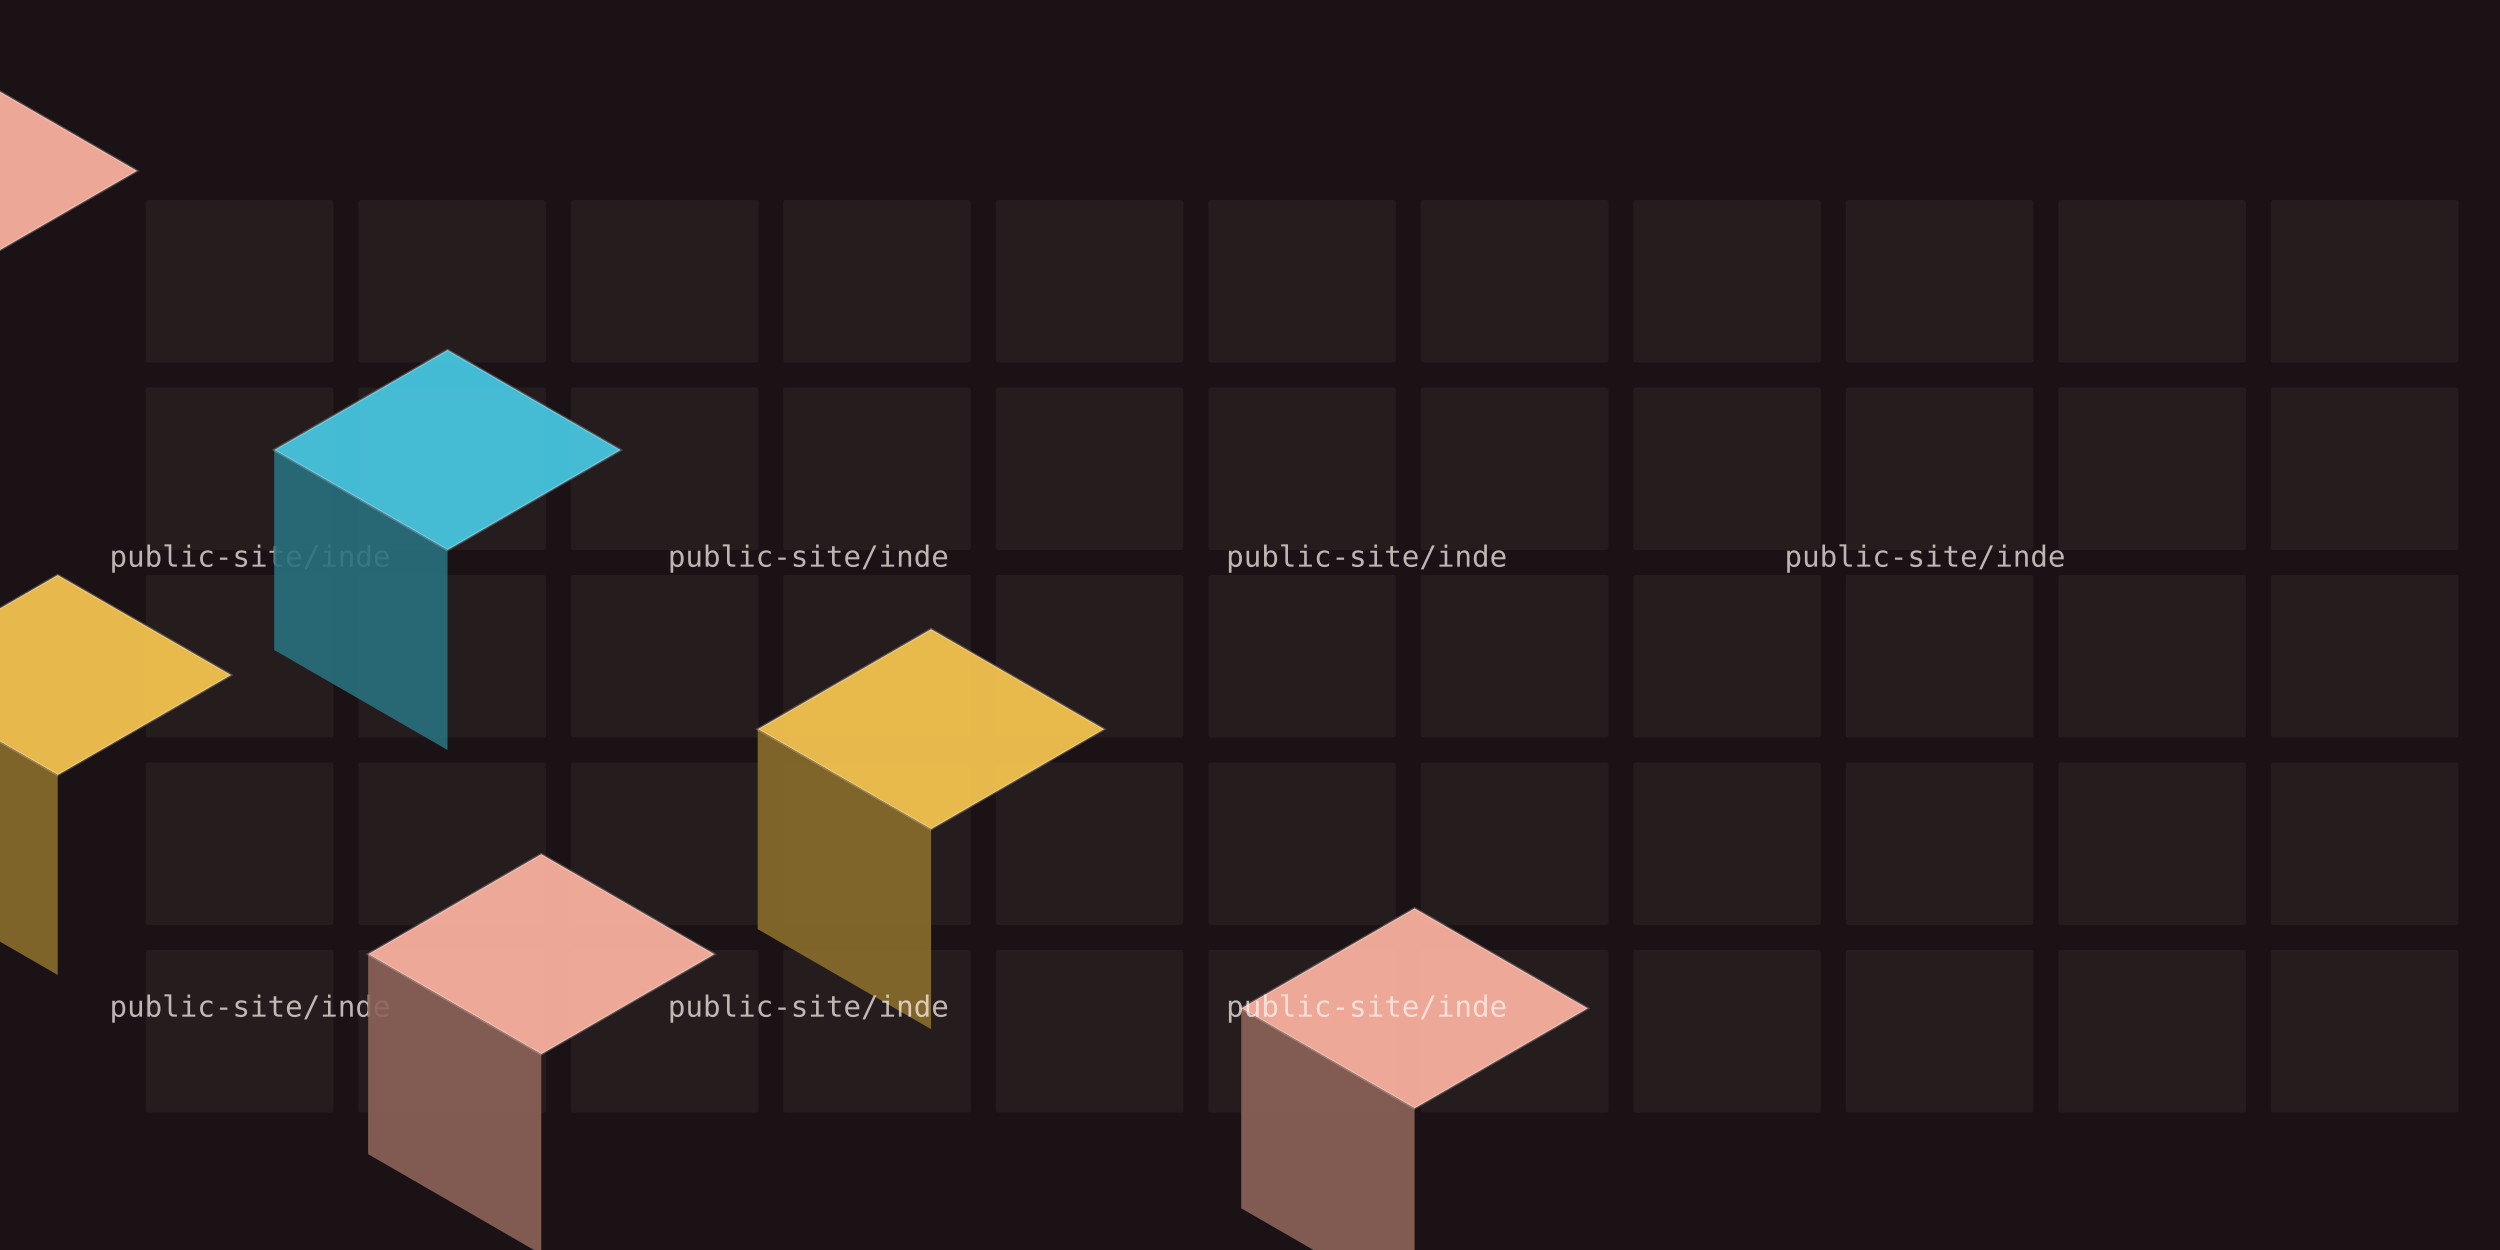
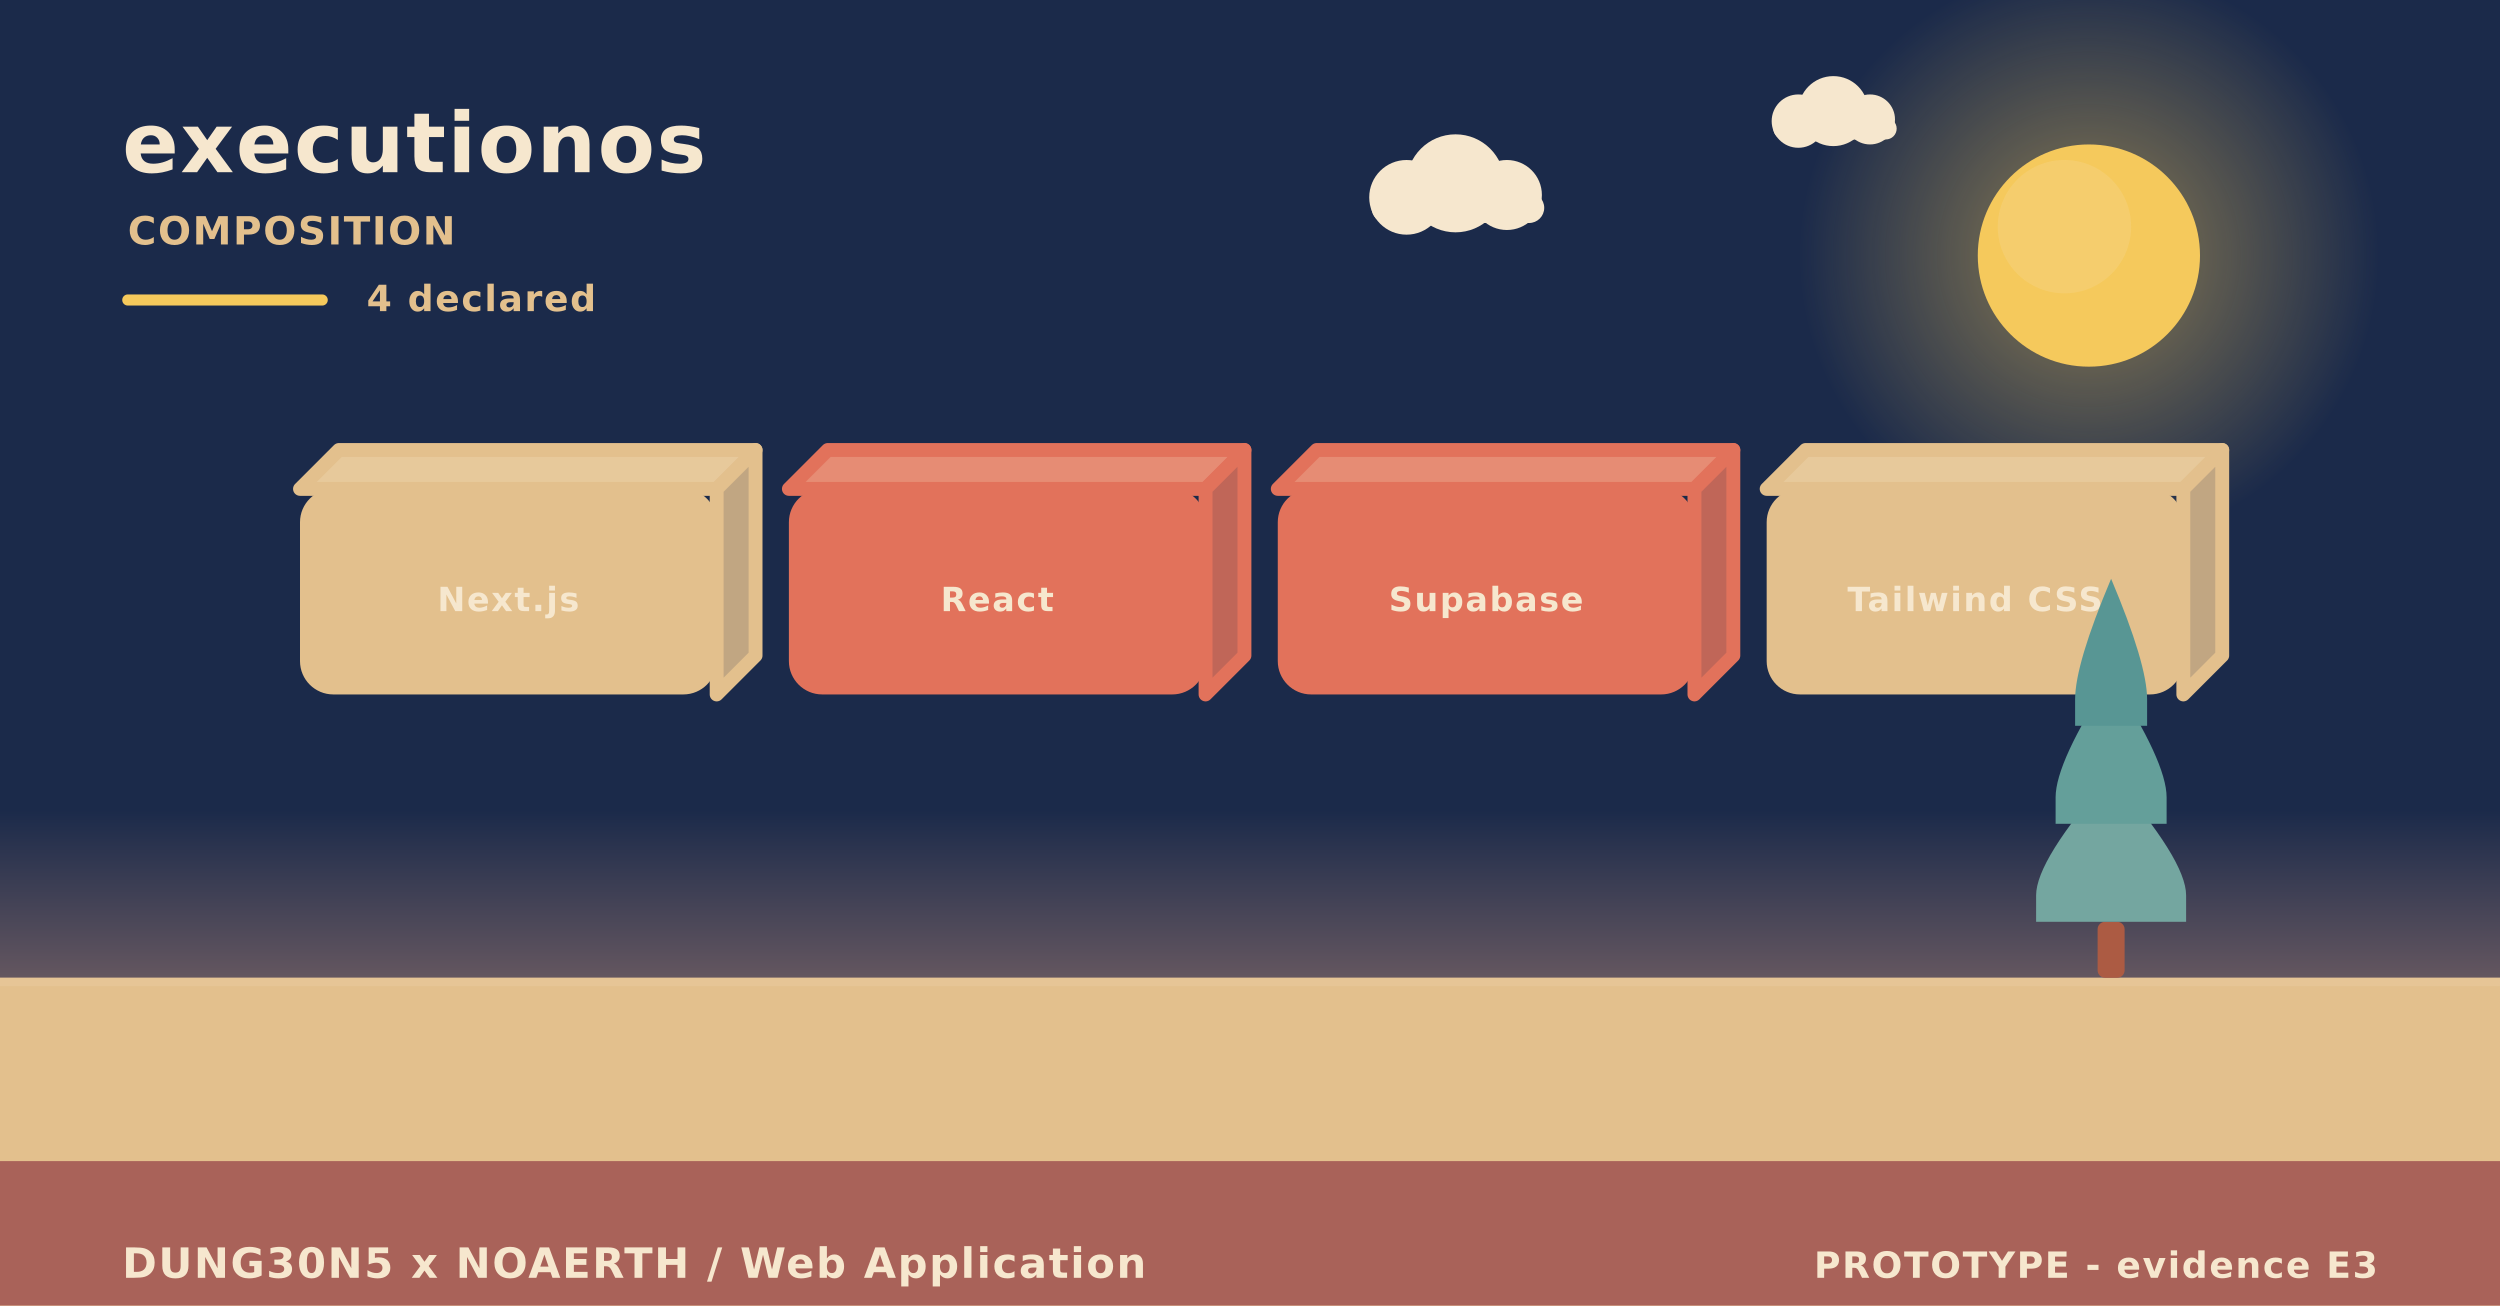
- <svg xmlns="http://www.w3.org/2000/svg" viewBox="0 0 1200 600" width="1200" height="600" role="img" aria-label="executionos component map">
-   <rect width="1200" height="600" fill="#1a1214" />
-   <defs>
-     <linearGradient id="gc" x1="0" y1="0" x2="1" y2="1">
-       <stop offset="0%" stop-color="#ffb4a2" />
-       <stop offset="100%" stop-color="#48cae4" />
-     </linearGradient>
-   </defs>
-   <rect x="70.00" y="96.00" width="90.00" height="78.00" rx="1.20" fill="#fdf4f0" opacity="0.05" />
-   <rect x="172.00" y="96.00" width="90.00" height="78.00" rx="1.20" fill="#fdf4f0" opacity="0.05" />
-   <rect x="274.00" y="96.00" width="90.00" height="78.00" rx="1.20" fill="#fdf4f0" opacity="0.05" />
-   <rect x="376.00" y="96.00" width="90.00" height="78.00" rx="1.20" fill="#fdf4f0" opacity="0.05" />
-   <rect x="478.00" y="96.00" width="90.00" height="78.00" rx="1.20" fill="#fdf4f0" opacity="0.05" />
-   <rect x="580.00" y="96.00" width="90.00" height="78.00" rx="1.20" fill="#fdf4f0" opacity="0.05" />
-   <rect x="682.00" y="96.00" width="90.00" height="78.00" rx="1.20" fill="#fdf4f0" opacity="0.05" />
-   <rect x="784.00" y="96.00" width="90.00" height="78.00" rx="1.20" fill="#fdf4f0" opacity="0.05" />
-   <rect x="886.00" y="96.00" width="90.00" height="78.00" rx="1.20" fill="#fdf4f0" opacity="0.05" />
-   <rect x="988.00" y="96.00" width="90.00" height="78.00" rx="1.20" fill="#fdf4f0" opacity="0.05" />
-   <rect x="1090.00" y="96.00" width="90.00" height="78.00" rx="1.20" fill="#fdf4f0" opacity="0.05" />
-   <rect x="70.00" y="186.00" width="90.00" height="78.00" rx="1.20" fill="#fdf4f0" opacity="0.05" />
-   <rect x="172.00" y="186.00" width="90.00" height="78.00" rx="1.20" fill="#fdf4f0" opacity="0.05" />
-   <rect x="274.00" y="186.00" width="90.00" height="78.00" rx="1.20" fill="#fdf4f0" opacity="0.05" />
-   <rect x="376.00" y="186.00" width="90.00" height="78.00" rx="1.20" fill="#fdf4f0" opacity="0.05" />
-   <rect x="478.00" y="186.00" width="90.00" height="78.00" rx="1.20" fill="#fdf4f0" opacity="0.05" />
-   <rect x="580.00" y="186.00" width="90.00" height="78.00" rx="1.20" fill="#fdf4f0" opacity="0.05" />
-   <rect x="682.00" y="186.00" width="90.00" height="78.00" rx="1.20" fill="#fdf4f0" opacity="0.05" />
-   <rect x="784.00" y="186.00" width="90.00" height="78.00" rx="1.20" fill="#fdf4f0" opacity="0.05" />
-   <rect x="886.00" y="186.00" width="90.00" height="78.00" rx="1.20" fill="#fdf4f0" opacity="0.05" />
-   <rect x="988.00" y="186.00" width="90.00" height="78.00" rx="1.20" fill="#fdf4f0" opacity="0.05" />
-   <rect x="1090.00" y="186.00" width="90.00" height="78.00" rx="1.20" fill="#fdf4f0" opacity="0.05" />
-   <rect x="70.00" y="276.00" width="90.00" height="78.00" rx="1.20" fill="#fdf4f0" opacity="0.05" />
-   <rect x="172.00" y="276.00" width="90.00" height="78.00" rx="1.20" fill="#fdf4f0" opacity="0.05" />
-   <rect x="274.00" y="276.00" width="90.00" height="78.00" rx="1.20" fill="#fdf4f0" opacity="0.05" />
-   <rect x="376.00" y="276.00" width="90.00" height="78.00" rx="1.20" fill="#fdf4f0" opacity="0.05" />
-   <rect x="478.00" y="276.00" width="90.00" height="78.00" rx="1.20" fill="#fdf4f0" opacity="0.05" />
-   <rect x="580.00" y="276.00" width="90.00" height="78.00" rx="1.20" fill="#fdf4f0" opacity="0.05" />
-   <rect x="682.00" y="276.00" width="90.00" height="78.00" rx="1.20" fill="#fdf4f0" opacity="0.05" />
-   <rect x="784.00" y="276.00" width="90.00" height="78.00" rx="1.20" fill="#fdf4f0" opacity="0.05" />
-   <rect x="886.00" y="276.00" width="90.00" height="78.00" rx="1.20" fill="#fdf4f0" opacity="0.05" />
-   <rect x="988.00" y="276.00" width="90.00" height="78.00" rx="1.20" fill="#fdf4f0" opacity="0.05" />
-   <rect x="1090.00" y="276.00" width="90.00" height="78.00" rx="1.20" fill="#fdf4f0" opacity="0.05" />
-   <rect x="70.00" y="366.00" width="90.00" height="78.00" rx="1.20" fill="#fdf4f0" opacity="0.05" />
-   <rect x="172.00" y="366.00" width="90.00" height="78.00" rx="1.20" fill="#fdf4f0" opacity="0.05" />
-   <rect x="274.00" y="366.00" width="90.00" height="78.00" rx="1.20" fill="#fdf4f0" opacity="0.05" />
-   <rect x="376.00" y="366.00" width="90.00" height="78.00" rx="1.20" fill="#fdf4f0" opacity="0.05" />
-   <rect x="478.00" y="366.00" width="90.00" height="78.00" rx="1.20" fill="#fdf4f0" opacity="0.05" />
-   <rect x="580.00" y="366.00" width="90.00" height="78.00" rx="1.20" fill="#fdf4f0" opacity="0.05" />
-   <rect x="682.00" y="366.00" width="90.00" height="78.00" rx="1.20" fill="#fdf4f0" opacity="0.05" />
-   <rect x="784.00" y="366.00" width="90.00" height="78.00" rx="1.20" fill="#fdf4f0" opacity="0.05" />
-   <rect x="886.00" y="366.00" width="90.00" height="78.00" rx="1.20" fill="#fdf4f0" opacity="0.05" />
-   <rect x="988.00" y="366.00" width="90.00" height="78.00" rx="1.20" fill="#fdf4f0" opacity="0.05" />
-   <rect x="1090.00" y="366.00" width="90.00" height="78.00" rx="1.20" fill="#fdf4f0" opacity="0.05" />
-   <rect x="70.00" y="456.00" width="90.00" height="78.00" rx="1.20" fill="#fdf4f0" opacity="0.05" />
-   <rect x="172.00" y="456.00" width="90.00" height="78.00" rx="1.20" fill="#fdf4f0" opacity="0.05" />
-   <rect x="274.00" y="456.00" width="90.00" height="78.00" rx="1.20" fill="#fdf4f0" opacity="0.05" />
-   <rect x="376.00" y="456.00" width="90.00" height="78.00" rx="1.20" fill="#fdf4f0" opacity="0.05" />
-   <rect x="478.00" y="456.00" width="90.00" height="78.00" rx="1.20" fill="#fdf4f0" opacity="0.05" />
-   <rect x="580.00" y="456.00" width="90.00" height="78.00" rx="1.20" fill="#fdf4f0" opacity="0.05" />
-   <rect x="682.00" y="456.00" width="90.00" height="78.00" rx="1.20" fill="#fdf4f0" opacity="0.05" />
-   <rect x="784.00" y="456.00" width="90.00" height="78.00" rx="1.20" fill="#fdf4f0" opacity="0.05" />
-   <rect x="886.00" y="456.00" width="90.00" height="78.00" rx="1.20" fill="#fdf4f0" opacity="0.05" />
-   <rect x="988.00" y="456.00" width="90.00" height="78.00" rx="1.20" fill="#fdf4f0" opacity="0.05" />
-   <rect x="1090.00" y="456.00" width="90.00" height="78.00" rx="1.20" fill="#fdf4f0" opacity="0.05" />
-   <g transform="rotate(0 120 140)">
-     <polygon points="-17.3,34.0 65.8,82.0 -17.3,130.0 -100.5,82.0" fill="#ffb4a2" opacity="0.92" />
-     <polygon points="-100.5,82.0 -17.3,130.0 -17.3,226.0 -100.5,178.0" fill="#8c6359" opacity="0.9" />
-     <polygon points="-17.3,34.0 65.8,82.0 -17.3,130.0 -100.5,82.0" fill="none" stroke="rgba(255,255,255,0.220)" stroke-width="1.2" />
-     <animateTransform attributeName="transform" type="rotate" values="-32.0 0.00 0.00 0.0 0.00 0.00" dur="6.7s" begin="0.0s" repeatCount="indefinite" />
+ <svg xmlns="http://www.w3.org/2000/svg" width="900" height="470" viewBox="0 0 900 470" role="img" aria-label="executionos - how it is composed">
+   <linearGradient id="skyc" x1="0" y1="0" x2="0" y2="1">
+     <stop offset="0" stop-color="#1b2a4a" />
+     <stop offset="0.62" stop-color="#1b2a4a" />
+     <stop offset="1" stop-color="#f3ad8a" />
+   </linearGradient>
+   <rect width="900" height="470" fill="url(#skyc)" />
+   <radialGradient id="sunc">
+     <stop offset="0.35" stop-color="#f5c95c" stop-opacity="0.34" />
+     <stop offset="1" stop-color="#f5c95c" stop-opacity="0" />
+   </radialGradient>
+   <circle cx="752" cy="92" r="104" fill="url(#sunc)" />
+   <circle cx="752" cy="92" r="40" fill="#f5c95c" />
+   <circle cx="743.2" cy="81.6" r="24" fill="#f5d27e" opacity="0.5" />
+   <g>
+     <circle cx="524" cy="66" r="17.64" fill="#f6e7ce" />
+     <circle cx="506.36" cy="71.04" r="13.44" fill="#f6e7ce" />
+     <circle cx="542.48" cy="70.2" r="12.6" fill="#f6e7ce" />
+     <rect x="493.76" y="69.36" width="62.16" height="10.92" rx="5.46" fill="#f6e7ce" />
+     <animateTransform attributeName="transform" type="translate" values="0 0;24 0;0 0" dur="36s" begin="0s" repeatCount="indefinite" />
  </g>
-   <text x="120" y="272" font-family="ui-monospace,Menlo,monospace" font-size="14" fill="rgba(253,244,240,0.720)" text-anchor="middle">public-site/inde</text>
-   <g transform="rotate(0 388 140)">
-     <polygon points="214.8,168.0 297.9,216.0 214.8,264.0 131.6,216.0" fill="#48cae4" opacity="0.92" />
-     <polygon points="131.6,216.0 214.8,264.0 214.8,360.0 131.6,312.0" fill="#286f7d" opacity="0.9" />
-     <polygon points="214.8,168.0 297.9,216.0 214.8,264.0 131.6,216.0" fill="none" stroke="rgba(255,255,255,0.220)" stroke-width="1.2" />
-     <animateTransform attributeName="transform" type="rotate" values="-32.0 0.00 0.00 0.0 0.00 0.00" dur="6.7s" begin="0.4s" repeatCount="indefinite" />
+   <g>
+     <circle cx="660" cy="40" r="12.6" fill="#f6e7ce" />
+     <circle cx="647.4" cy="43.6" r="9.6" fill="#f6e7ce" />
+     <circle cx="673.2" cy="43" r="9" fill="#f6e7ce" />
+     <rect x="638.4" y="42.4" width="44.4" height="7.8" rx="3.9" fill="#f6e7ce" />
+     <animateTransform attributeName="transform" type="translate" values="0 0;-18 0;0 0" dur="46s" begin="3s" repeatCount="indefinite" />
  </g>
-   <text x="388" y="272" font-family="ui-monospace,Menlo,monospace" font-size="14" fill="rgba(253,244,240,0.720)" text-anchor="middle">public-site/inde</text>
-   <g transform="rotate(0 656 140)">
-     <polygon points="446.9,302.0 530.0,350.0 446.9,398.0 363.7,350.0" fill="#f9c74f" opacity="0.92" />
-     <polygon points="363.7,350.0 446.9,398.0 446.9,494.0 363.7,446.0" fill="#896d2b" opacity="0.9" />
-     <polygon points="446.9,302.0 530.0,350.0 446.9,398.0 363.7,350.0" fill="none" stroke="rgba(255,255,255,0.220)" stroke-width="1.2" />
-     <animateTransform attributeName="transform" type="rotate" values="-32.0 0.00 0.00 0.0 0.00 0.00" dur="6.7s" begin="0.8s" repeatCount="indefinite" />
+   <rect x="0" y="352" width="900" height="118" fill="#e3c08d" />
+   <rect x="0" y="352" width="900" height="3" fill="#e6c596" />
+   <text x="44" y="62" font-family="Verdana,DejaVu Sans,sans-serif" font-size="30" font-weight="700" letter-spacing="0.6" fill="#f6e7ce" text-anchor="start">executionos</text>
+   <text x="46" y="88" font-family="Verdana,DejaVu Sans,sans-serif" font-size="14" font-weight="700" letter-spacing="0.6" fill="#e3c08d" text-anchor="start">COMPOSITION</text>
+   <rect x="44" y="106" width="74" height="4" rx="2" fill="#f5c95c" />
+   <text x="132" y="112" font-family="Verdana,DejaVu Sans,sans-serif" font-size="13" font-weight="700" letter-spacing="0.6" fill="#e3c08d" text-anchor="start">4 declared</text>
+   <g>
+     <path d="M108,176 L258,176 L272,162 L122,162 Z" fill="#e7c99b" stroke="#e3c08d" stroke-width="5" stroke-linejoin="round" />
+     <path d="M258,176 L272,162 L272,236 L258,250 Z" fill="#c1a682" stroke="#e3c08d" stroke-width="5" stroke-linejoin="round" />
+     <rect x="108" y="176" width="150" height="74" rx="12" fill="#e3c08d" />
+     <animateTransform attributeName="transform" type="translate" values="0 10;0 0" dur="0.75s" begin="0s" fill="freeze" />
  </g>
-   <text x="656" y="272" font-family="ui-monospace,Menlo,monospace" font-size="14" fill="rgba(253,244,240,0.720)" text-anchor="middle">public-site/inde</text>
-   <g transform="rotate(0 924 140)">
-     <polygon points="679.0,436.0 762.1,484.0 679.0,532.0 595.8,484.0" fill="#ffb4a2" opacity="0.92" />
-     <polygon points="595.8,484.0 679.0,532.0 679.0,628.0 595.8,580.0" fill="#8c6359" opacity="0.9" />
-     <polygon points="679.0,436.0 762.1,484.0 679.0,532.0 595.8,484.0" fill="none" stroke="rgba(255,255,255,0.220)" stroke-width="1.2" />
-     <animateTransform attributeName="transform" type="rotate" values="-32.0 0.00 0.00 0.0 0.00 0.00" dur="6.7s" begin="1.2s" repeatCount="indefinite" />
+   <text x="183" y="220" font-family="Verdana,DejaVu Sans,sans-serif" font-size="12" font-weight="700" letter-spacing="0.6" fill="#f6e7ce" text-anchor="middle">Next.js</text>
+   <g>
+     <path d="M284,176 L434,176 L448,162 L298,162 Z" fill="#e68c74" stroke="#e2725b" stroke-width="5" stroke-linejoin="round" />
+     <path d="M434,176 L448,162 L448,236 L434,250 Z" fill="#c06658" stroke="#e2725b" stroke-width="5" stroke-linejoin="round" />
+     <rect x="284" y="176" width="150" height="74" rx="12" fill="#e2725b" />
+     <animateTransform attributeName="transform" type="translate" values="0 10;0 0" dur="0.75s" begin="0.16s" fill="freeze" />
  </g>
-   <text x="924" y="272" font-family="ui-monospace,Menlo,monospace" font-size="14" fill="rgba(253,244,240,0.720)" text-anchor="middle">public-site/inde</text>
-   <g transform="rotate(0 120 356)">
-     <polygon points="-204.4,142.0 -121.2,190.0 -204.4,238.0 -287.5,190.0" fill="#48cae4" opacity="0.92" />
-     <polygon points="-287.5,190.0 -204.4,238.0 -204.4,334.0 -287.5,286.0" fill="#286f7d" opacity="0.9" />
-     <polygon points="-204.4,142.0 -121.2,190.0 -204.4,238.0 -287.5,190.0" fill="none" stroke="rgba(255,255,255,0.220)" stroke-width="1.2" />
-     <animateTransform attributeName="transform" type="rotate" values="-32.0 0.00 0.00 0.0 0.00 0.00" dur="6.7s" begin="1.6s" repeatCount="indefinite" />
+   <text x="359" y="220" font-family="Verdana,DejaVu Sans,sans-serif" font-size="12" font-weight="700" letter-spacing="0.6" fill="#f6e7ce" text-anchor="middle">React</text>
+   <g>
+     <path d="M460,176 L610,176 L624,162 L474,162 Z" fill="#e68c74" stroke="#e2725b" stroke-width="5" stroke-linejoin="round" />
+     <path d="M610,176 L624,162 L624,236 L610,250 Z" fill="#c06658" stroke="#e2725b" stroke-width="5" stroke-linejoin="round" />
+     <rect x="460" y="176" width="150" height="74" rx="12" fill="#e2725b" />
+     <animateTransform attributeName="transform" type="translate" values="0 10;0 0" dur="0.75s" begin="0.32s" fill="freeze" />
  </g>
-   <text x="120" y="488" font-family="ui-monospace,Menlo,monospace" font-size="14" fill="rgba(253,244,240,0.720)" text-anchor="middle">public-site/inde</text>
-   <g transform="rotate(0 388 356)">
-     <polygon points="27.7,276.0 110.9,324.0 27.7,372.0 -55.4,324.0" fill="#f9c74f" opacity="0.92" />
-     <polygon points="-55.4,324.0 27.7,372.0 27.7,468.0 -55.4,420.0" fill="#896d2b" opacity="0.9" />
-     <polygon points="27.7,276.0 110.9,324.0 27.7,372.0 -55.4,324.0" fill="none" stroke="rgba(255,255,255,0.220)" stroke-width="1.2" />
-     <animateTransform attributeName="transform" type="rotate" values="-32.0 0.00 0.00 0.0 0.00 0.00" dur="6.7s" begin="2.0s" repeatCount="indefinite" />
+   <text x="535" y="220" font-family="Verdana,DejaVu Sans,sans-serif" font-size="12" font-weight="700" letter-spacing="0.6" fill="#f6e7ce" text-anchor="middle">Supabase</text>
+   <g>
+     <path d="M636,176 L786,176 L800,162 L650,162 Z" fill="#e7c99b" stroke="#e3c08d" stroke-width="5" stroke-linejoin="round" />
+     <path d="M786,176 L800,162 L800,236 L786,250 Z" fill="#c1a682" stroke="#e3c08d" stroke-width="5" stroke-linejoin="round" />
+     <rect x="636" y="176" width="150" height="74" rx="12" fill="#e3c08d" />
+     <animateTransform attributeName="transform" type="translate" values="0 10;0 0" dur="0.75s" begin="0.48s" fill="freeze" />
  </g>
-   <text x="388" y="488" font-family="ui-monospace,Menlo,monospace" font-size="14" fill="rgba(253,244,240,0.720)" text-anchor="middle">public-site/inde</text>
-   <g transform="rotate(0 656 356)">
-     <polygon points="259.8,410.0 342.9,458.0 259.8,506.0 176.7,458.0" fill="#ffb4a2" opacity="0.92" />
-     <polygon points="176.7,458.0 259.8,506.0 259.8,602.0 176.7,554.0" fill="#8c6359" opacity="0.9" />
-     <polygon points="259.8,410.0 342.9,458.0 259.8,506.0 176.7,458.0" fill="none" stroke="rgba(255,255,255,0.220)" stroke-width="1.2" />
-     <animateTransform attributeName="transform" type="rotate" values="-32.0 0.00 0.00 0.0 0.00 0.00" dur="6.7s" begin="2.4s" repeatCount="indefinite" />
-   </g>
-   <text x="656" y="488" font-family="ui-monospace,Menlo,monospace" font-size="14" fill="rgba(253,244,240,0.720)" text-anchor="middle">public-site/inde</text>
+   <text x="711" y="220" font-family="Verdana,DejaVu Sans,sans-serif" font-size="12" font-weight="700" letter-spacing="0.6" fill="#f6e7ce" text-anchor="middle">Tailwind CSS</text>
+   <rect x="755.14" y="331.84" width="9.72" height="20.16" rx="2.7" fill="#ac5b43" />
+   <path d="M760,278.92 Q733,309.61 733,322.31 Q733,331.84 733,331.84 L787,331.84 Q787,331.84 787,322.31 Q787,309.61 760,278.92 Z" fill="#74a6a0" />
+   <path d="M760,243.64 Q740.02,274.33 740.02,287.03 Q740.02,296.56 740.02,296.56 L779.98,296.56 Q779.98,296.56 779.98,287.03 Q779.98,274.33 760,243.64 Z" fill="#649f9a" />
+   <path d="M760,208.36 Q747.04,239.05 747.04,251.75 Q747.04,261.28 747.04,261.28 L772.96,261.28 Q772.96,261.28 772.96,251.75 Q772.96,239.05 760,208.36 Z" fill="#589694" />
+   <rect x="0" y="418" width="900" height="52" rx="0" fill="#a65c56" opacity="0.94" />
+   <text x="44" y="460" font-family="Verdana,DejaVu Sans,sans-serif" font-size="15" font-weight="700" letter-spacing="0.6" fill="#f6e7ce" text-anchor="start">DUNG30N5 x NOAERTH  /  Web Application</text>
+   <text x="856" y="460" font-family="Verdana,DejaVu Sans,sans-serif" font-size="13" font-weight="700" letter-spacing="0.6" fill="#f6e7ce" text-anchor="end">PROTOTYPE  -  evidence E3</text>
</svg>
